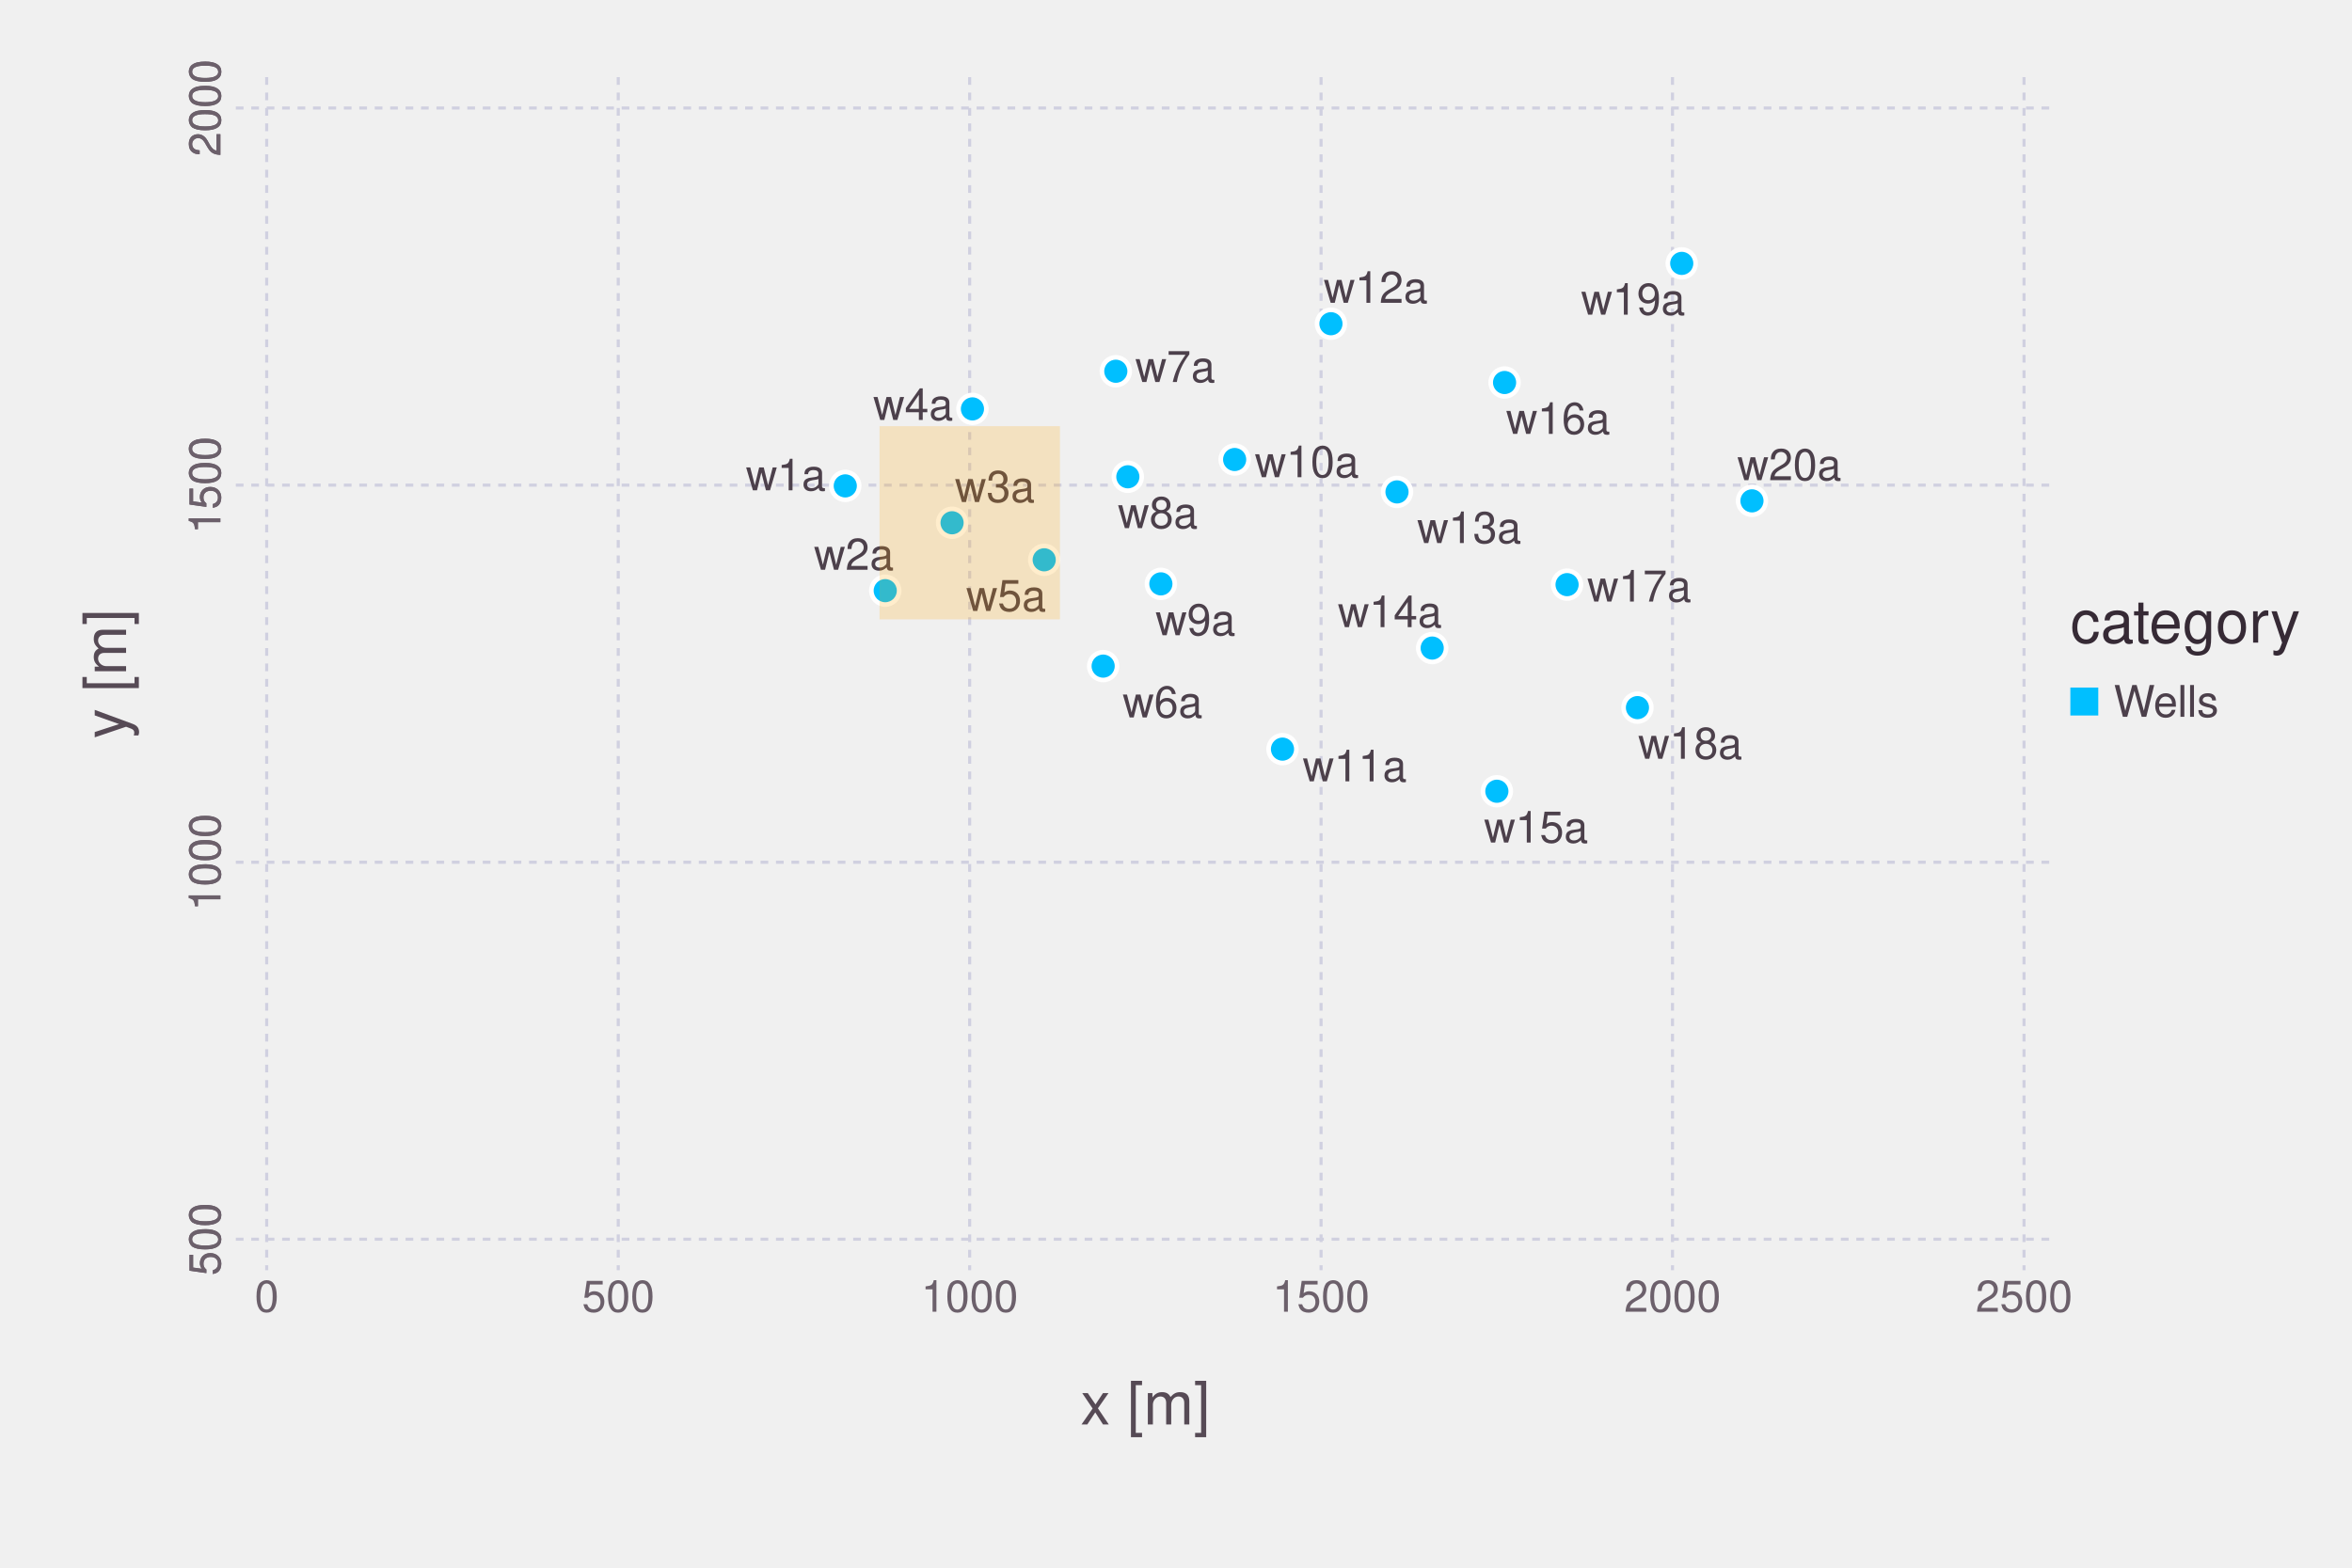
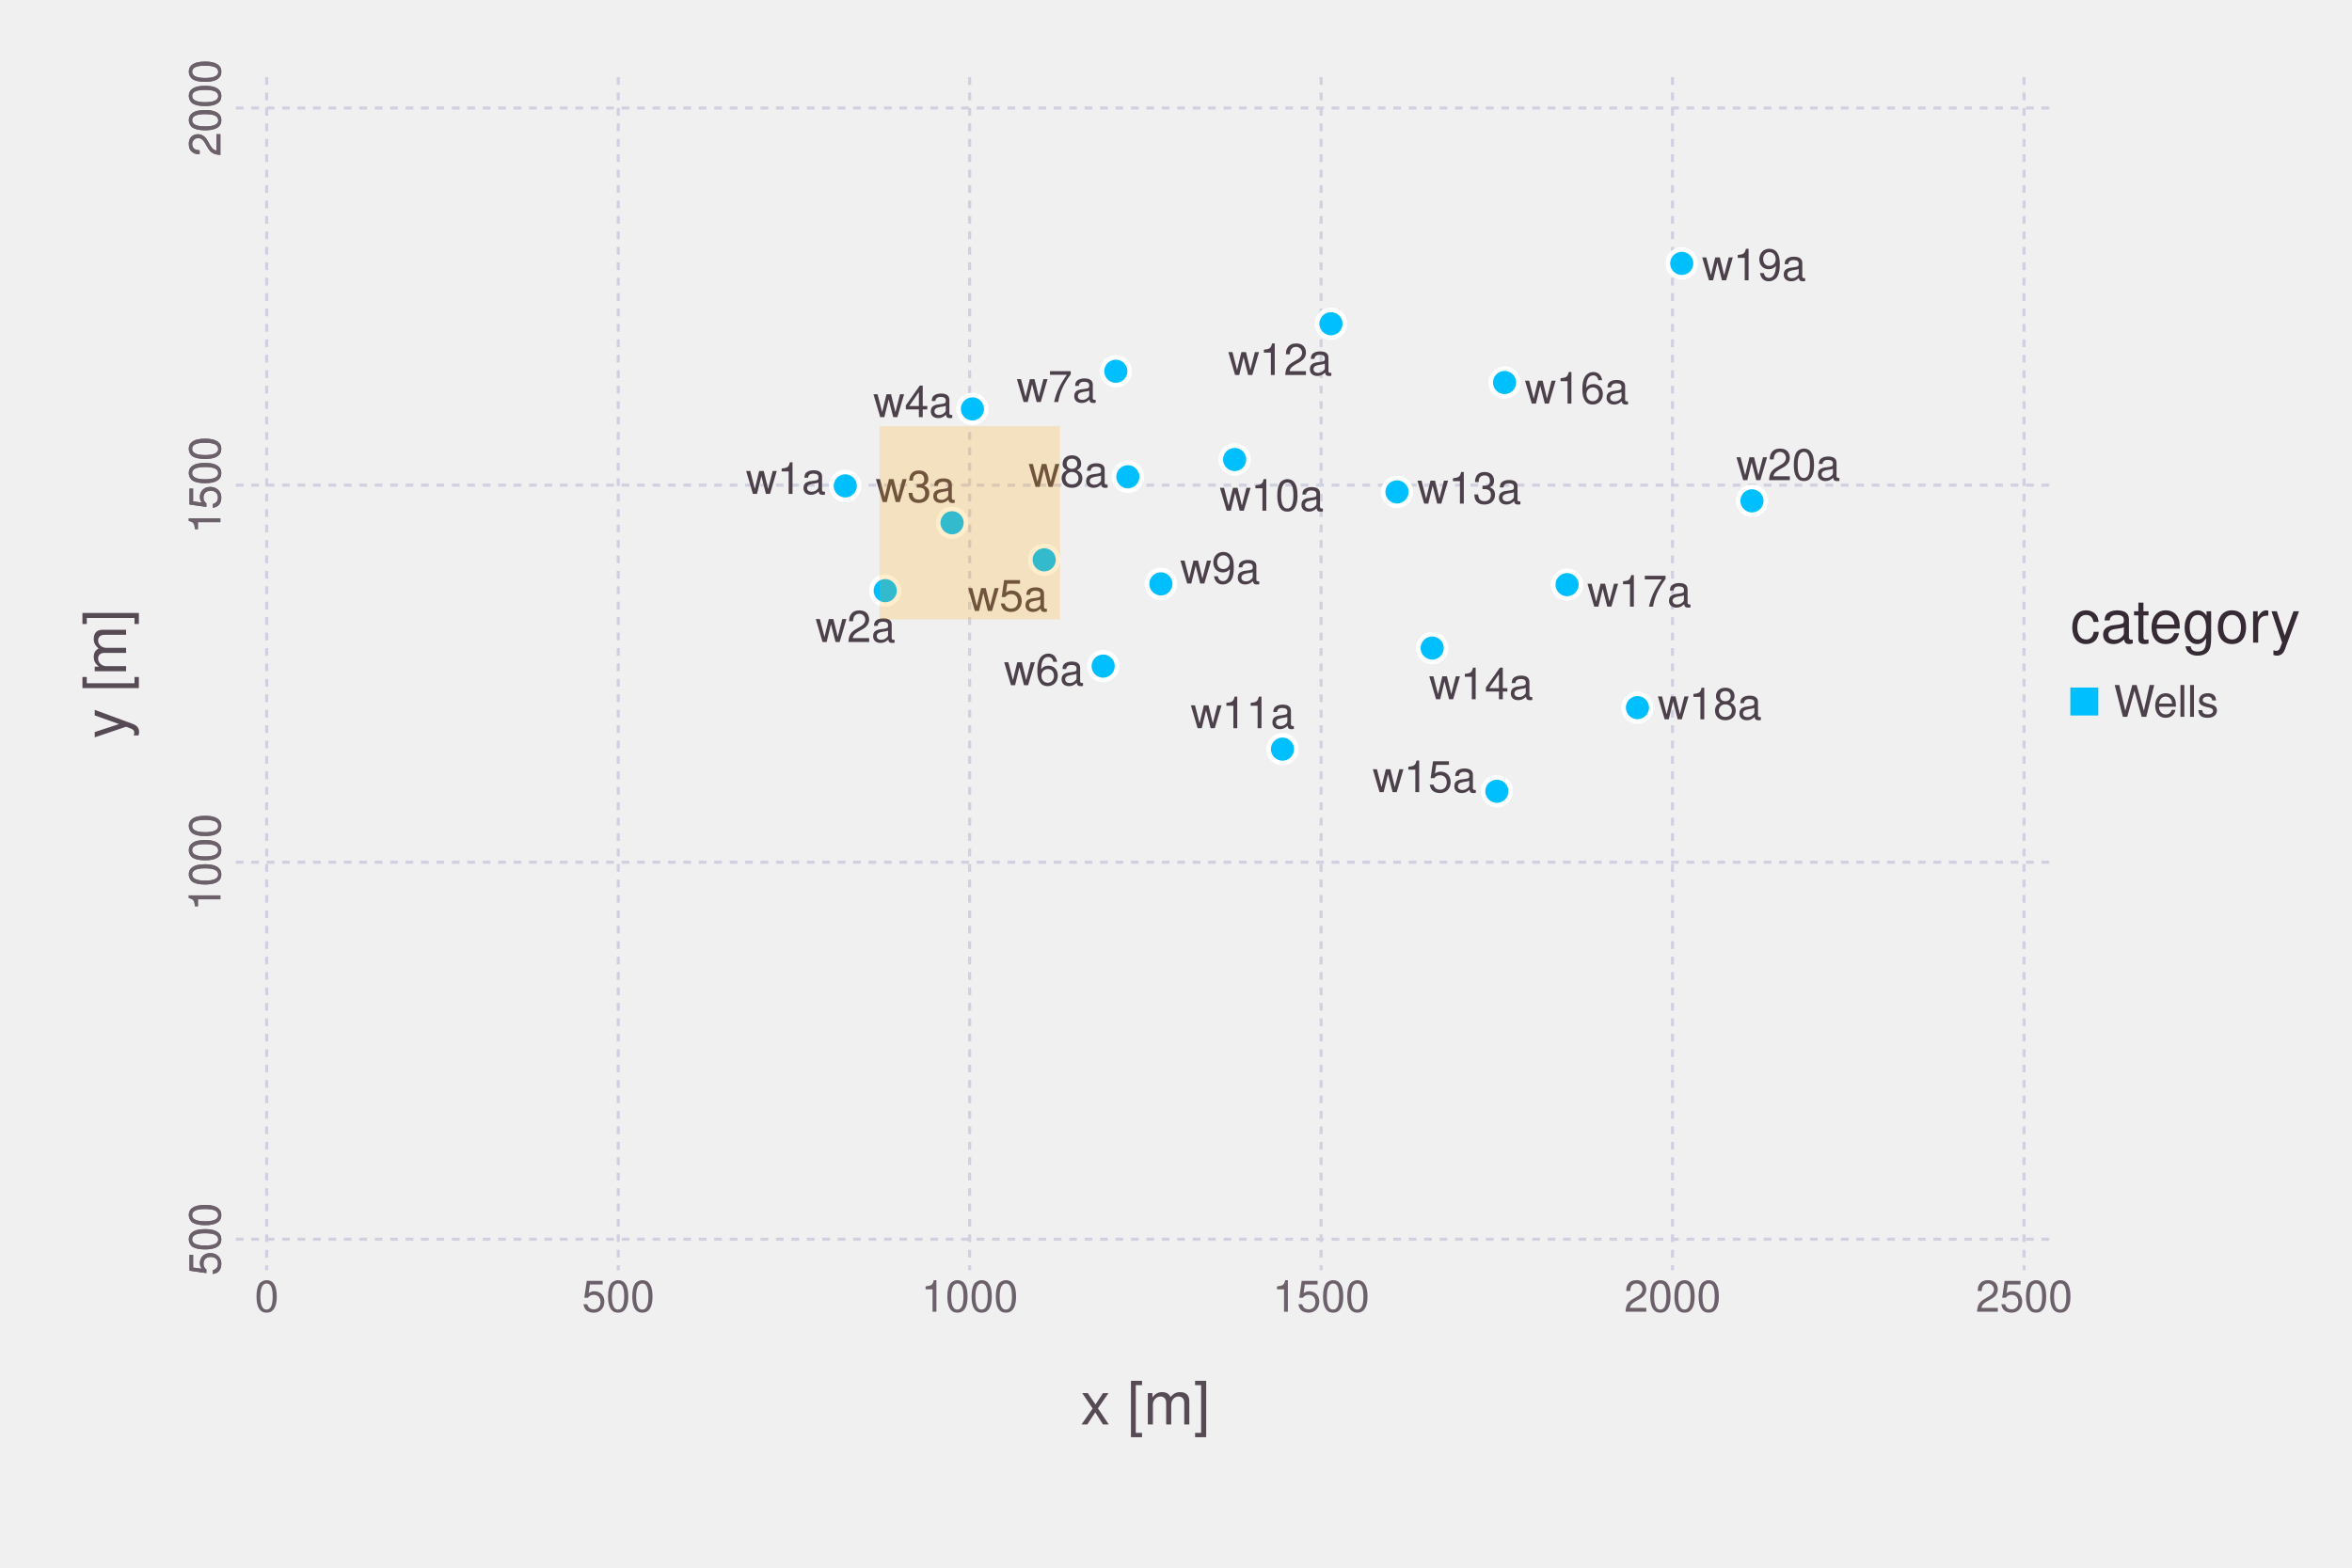
<svg xmlns="http://www.w3.org/2000/svg" xmlns:ns2="http://www.gadflyjl.org/ns" xmlns:xlink="http://www.w3.org/1999/xlink" version="1.2" width="152.4mm" height="101.6mm" viewBox="0 0 152.4 101.6" stroke="none" fill="#000000" stroke-width="0.3" font-size="3.88">
-   <g class="plotroot xscalable yscalable" id="img-7a0a6608-1">
-     <g font-size="3.88" font-family="'PT Sans','Helvetica Neue','Helvetica',sans-serif" fill="#564A55" stroke="#000000" stroke-opacity="0.000" id="img-7a0a6608-2">
+   <g class="plotroot xscalable yscalable" id="img-df57ed5a-1">
+     <g font-size="3.88" font-family="'PT Sans','Helvetica Neue','Helvetica',sans-serif" fill="#564A55" stroke="#000000" stroke-opacity="0.000" id="img-df57ed5a-2">
      <text x="74.22" y="89.99" text-anchor="middle" dy="0.6em">x [m]</text>
    </g>
-     <g class="guide xlabels" font-size="2.82" font-family="'PT Sans Caption','Helvetica Neue','Helvetica',sans-serif" fill="#6C606B" id="img-7a0a6608-3">
+     <g class="guide xlabels" font-size="2.82" font-family="'PT Sans Caption','Helvetica Neue','Helvetica',sans-serif" fill="#6C606B" id="img-df57ed5a-3">
      <text x="17.28" y="83.32" text-anchor="middle" dy="0.6em">0</text>
      <text x="40.06" y="83.32" text-anchor="middle" dy="0.6em">500</text>
      <text x="62.83" y="83.32" text-anchor="middle" dy="0.6em">1000</text>
      <text x="85.6" y="83.32" text-anchor="middle" dy="0.6em">1500</text>
      <text x="108.37" y="83.32" text-anchor="middle" dy="0.6em">2000</text>
      <text x="131.15" y="83.32" text-anchor="middle" dy="0.6em">2500</text>
    </g>
-     <g class="guide colorkey" id="img-7a0a6608-4">
-       <g class="color_Wells" id="img-7a0a6608-5">
-         <g fill="#4C404B" font-size="2.82" font-family="'PT Sans','Helvetica Neue','Helvetica',sans-serif" id="img-7a0a6608-6">
+     <g class="guide colorkey" id="img-df57ed5a-4">
+       <g class="color_Wells" id="img-df57ed5a-5">
+         <g fill="#4C404B" font-size="2.82" font-family="'PT Sans','Helvetica Neue','Helvetica',sans-serif" id="img-df57ed5a-6">
          <text x="136.96" y="45.47" dy="0.35em">Wells</text>
        </g>
-         <g fill="#00BFFF" stroke="#000000" stroke-opacity="0.000" id="img-7a0a6608-7">
+         <g fill="#00BFFF" stroke="#000000" stroke-opacity="0.000" id="img-df57ed5a-7">
          <rect x="134.15" y="44.56" width="1.81" height="1.81" />
        </g>
      </g>
-       <g fill="#362A35" font-size="3.88" font-family="'PT Sans','Helvetica Neue','Helvetica',sans-serif" stroke="#000000" stroke-opacity="0.000" id="img-7a0a6608-8">
+       <g fill="#362A35" font-size="3.88" font-family="'PT Sans','Helvetica Neue','Helvetica',sans-serif" stroke="#000000" stroke-opacity="0.000" id="img-df57ed5a-8">
        <text x="134.15" y="41.65">category</text>
      </g>
    </g>
-     <g clip-path="url(#img-7a0a6608-9)">
-       <g id="img-7a0a6608-10">
-         <g pointer-events="visible" opacity="1" fill="#000000" fill-opacity="0.000" stroke="#000000" stroke-opacity="0.000" class="guide background" id="img-7a0a6608-11">
+     <g clip-path="url(#img-df57ed5a-9)">
+       <g id="img-df57ed5a-10">
+         <g pointer-events="visible" opacity="1" fill="#000000" fill-opacity="0.000" stroke="#000000" stroke-opacity="0.000" class="guide background" id="img-df57ed5a-11">
          <rect x="15.28" y="5" width="117.86" height="77.32" />
        </g>
-         <g class="guide xgridlines yfixed" stroke-dasharray="0.5,0.5" stroke-width="0.2" stroke="#D0D0E0" id="img-7a0a6608-12">
+         <g class="guide xgridlines yfixed" stroke-dasharray="0.5,0.5" stroke-width="0.2" stroke="#D0D0E0" id="img-df57ed5a-12">
          <path fill="none" d="M17.28,5 L 17.28 82.32" />
          <path fill="none" d="M40.06,5 L 40.06 82.32" />
          <path fill="none" d="M62.83,5 L 62.83 82.32" />
          <path fill="none" d="M85.6,5 L 85.6 82.32" />
          <path fill="none" d="M108.37,5 L 108.37 82.32" />
          <path fill="none" d="M131.15,5 L 131.15 82.32" />
        </g>
-         <g class="guide ygridlines xfixed" stroke-dasharray="0.5,0.5" stroke-width="0.2" stroke="#D0D0E0" id="img-7a0a6608-13">
+         <g class="guide ygridlines xfixed" stroke-dasharray="0.5,0.5" stroke-width="0.2" stroke="#D0D0E0" id="img-df57ed5a-13">
          <path fill="none" d="M15.28,80.31 L 133.15 80.31" />
          <path fill="none" d="M15.28,55.88 L 133.15 55.88" />
          <path fill="none" d="M15.28,31.44 L 133.15 31.44" />
          <path fill="none" d="M15.28,7 L 133.15 7" />
        </g>
-         <g class="plotpanel" id="img-7a0a6608-14">
-           <g class="geometry" stroke="#000000" stroke-opacity="0.000" fill="#4C404B" font-size="2.82" font-family="'PT Sans Caption','Helvetica Neue','Helvetica',sans-serif" id="img-7a0a6608-15">
-             <text x="50.92" y="30.79" text-anchor="middle" dy="0.35em" visibility="visible">w1a</text>
-             <text x="55.33" y="35.94" text-anchor="middle" dy="0.35em" visibility="visible">w2a</text>
-             <text x="64.46" y="31.55" text-anchor="middle" dy="0.35em" visibility="visible">w3a</text>
-             <text x="59.17" y="26.23" text-anchor="middle" dy="0.35em" visibility="visible">w4a</text>
-             <text x="65.19" y="38.61" text-anchor="middle" dy="0.35em" visibility="visible">w5a</text>
-             <text x="75.33" y="45.51" text-anchor="middle" dy="0.35em" visibility="visible">w6a</text>
-             <text x="76.15" y="23.77" text-anchor="middle" dy="0.35em" visibility="visible">w7a</text>
-             <text x="75.02" y="33.24" text-anchor="middle" dy="0.35em" visibility="visible">w8a</text>
-             <text x="77.46" y="40.18" text-anchor="middle" dy="0.35em" visibility="visible">w9a</text>
-             <text x="84.68" y="29.94" text-anchor="middle" dy="0.35em" visibility="visible">w10a</text>
-             <text x="87.78" y="49.65" text-anchor="middle" dy="0.35em" visibility="visible">w11a</text>
-             <text x="89.14" y="18.64" text-anchor="middle" dy="0.35em" visibility="visible">w12a</text>
-             <text x="95.2" y="34.21" text-anchor="middle" dy="0.35em" visibility="visible">w13a</text>
-             <text x="90.06" y="39.66" text-anchor="middle" dy="0.35em" visibility="visible">w14a</text>
-             <text x="99.53" y="53.62" text-anchor="middle" dy="0.35em" visibility="visible">w15a</text>
-             <text x="100.96" y="27.13" text-anchor="middle" dy="0.35em" visibility="visible">w16a</text>
-             <text x="106.22" y="38" text-anchor="middle" dy="0.35em" visibility="visible">w17a</text>
-             <text x="109.52" y="48.19" text-anchor="middle" dy="0.35em" visibility="visible">w18a</text>
-             <text x="105.82" y="19.41" text-anchor="middle" dy="0.35em" visibility="visible">w19a</text>
-             <text x="115.94" y="30.13" text-anchor="middle" dy="0.35em" visibility="visible">w20a</text>
+         <g class="plotpanel" id="img-df57ed5a-14">
+           <g class="geometry" stroke="#000000" stroke-opacity="0.000" fill="#4C404B" font-size="2.82" font-family="'PT Sans Caption','Helvetica Neue','Helvetica',sans-serif" id="img-df57ed5a-15">
+             <text x="50.92" y="31.02" text-anchor="middle" dy="0.35em" visibility="visible">w1a</text>
+             <text x="55.43" y="40.62" text-anchor="middle" dy="0.35em" visibility="visible">w2a</text>
+             <text x="59.33" y="31.55" text-anchor="middle" dy="0.35em" visibility="visible">w3a</text>
+             <text x="59.17" y="26.05" text-anchor="middle" dy="0.35em" visibility="visible">w4a</text>
+             <text x="65.3" y="38.61" text-anchor="middle" dy="0.35em" visibility="visible">w5a</text>
+             <text x="67.64" y="43.42" text-anchor="middle" dy="0.35em" visibility="visible">w6a</text>
+             <text x="68.46" y="25.07" text-anchor="middle" dy="0.35em" visibility="visible">w7a</text>
+             <text x="69.23" y="30.57" text-anchor="middle" dy="0.35em" visibility="visible">w8a</text>
+             <text x="79.06" y="36.83" text-anchor="middle" dy="0.35em" visibility="visible">w9a</text>
+             <text x="82.4" y="32.11" text-anchor="middle" dy="0.35em" visibility="visible">w10a</text>
+             <text x="80.52" y="46.21" text-anchor="middle" dy="0.35em" visibility="visible">w11a</text>
+             <text x="82.95" y="23.32" text-anchor="middle" dy="0.35em" visibility="visible">w12a</text>
+             <text x="95.2" y="31.65" text-anchor="middle" dy="0.35em" visibility="visible">w13a</text>
+             <text x="95.97" y="44.33" text-anchor="middle" dy="0.35em" visibility="visible">w14a</text>
+             <text x="92.31" y="50.35" text-anchor="middle" dy="0.35em" visibility="visible">w15a</text>
+             <text x="102.17" y="25.17" text-anchor="middle" dy="0.35em" visibility="visible">w16a</text>
+             <text x="106.22" y="38.33" text-anchor="middle" dy="0.35em" visibility="visible">w17a</text>
+             <text x="110.78" y="45.63" text-anchor="middle" dy="0.35em" visibility="visible">w18a</text>
+             <text x="113.65" y="17.18" text-anchor="middle" dy="0.35em" visibility="visible">w19a</text>
+             <text x="115.87" y="30.13" text-anchor="middle" dy="0.35em" visibility="visible">w20a</text>
          </g>
-           <g class="geometry" id="img-7a0a6608-16">
-             <g stroke-width="0.3" id="img-7a0a6608-17">
-               <use xlink:href="#img-7a0a6608-18" x="54.77" y="31.49" stroke="#FFFFFF" fill="#00BFFF" class="color_Wells" />
-               <use xlink:href="#img-7a0a6608-18" x="57.36" y="38.28" stroke="#FFFFFF" fill="#00BFFF" class="color_Wells" />
-               <use xlink:href="#img-7a0a6608-18" x="61.69" y="33.88" stroke="#FFFFFF" fill="#00BFFF" class="color_Wells" />
-               <use xlink:href="#img-7a0a6608-18" x="63.01" y="26.5" stroke="#FFFFFF" fill="#00BFFF" class="color_Wells" />
-               <use xlink:href="#img-7a0a6608-18" x="67.66" y="36.28" stroke="#FFFFFF" fill="#00BFFF" class="color_Wells" />
-               <use xlink:href="#img-7a0a6608-18" x="71.48" y="43.17" stroke="#FFFFFF" fill="#00BFFF" class="color_Wells" />
-               <use xlink:href="#img-7a0a6608-18" x="72.3" y="24.06" stroke="#FFFFFF" fill="#00BFFF" class="color_Wells" />
-               <use xlink:href="#img-7a0a6608-18" x="73.08" y="30.9" stroke="#FFFFFF" fill="#00BFFF" class="color_Wells" />
-               <use xlink:href="#img-7a0a6608-18" x="75.22" y="37.84" stroke="#FFFFFF" fill="#00BFFF" class="color_Wells" />
-               <use xlink:href="#img-7a0a6608-18" x="80" y="29.78" stroke="#FFFFFF" fill="#00BFFF" class="color_Wells" />
-               <use xlink:href="#img-7a0a6608-18" x="83.1" y="48.55" stroke="#FFFFFF" fill="#00BFFF" class="color_Wells" />
-               <use xlink:href="#img-7a0a6608-18" x="86.24" y="20.98" stroke="#FFFFFF" fill="#00BFFF" class="color_Wells" />
-               <use xlink:href="#img-7a0a6608-18" x="90.52" y="31.88" stroke="#FFFFFF" fill="#00BFFF" class="color_Wells" />
-               <use xlink:href="#img-7a0a6608-18" x="92.8" y="42" stroke="#FFFFFF" fill="#00BFFF" class="color_Wells" />
-               <use xlink:href="#img-7a0a6608-18" x="96.99" y="51.28" stroke="#FFFFFF" fill="#00BFFF" class="color_Wells" />
-               <use xlink:href="#img-7a0a6608-18" x="97.49" y="24.79" stroke="#FFFFFF" fill="#00BFFF" class="color_Wells" />
-               <use xlink:href="#img-7a0a6608-18" x="101.54" y="37.89" stroke="#FFFFFF" fill="#00BFFF" class="color_Wells" />
-               <use xlink:href="#img-7a0a6608-18" x="106.1" y="45.86" stroke="#FFFFFF" fill="#00BFFF" class="color_Wells" />
-               <use xlink:href="#img-7a0a6608-18" x="108.97" y="17.07" stroke="#FFFFFF" fill="#00BFFF" class="color_Wells" />
-               <use xlink:href="#img-7a0a6608-18" x="113.52" y="32.46" stroke="#FFFFFF" fill="#00BFFF" class="color_Wells" />
+           <g class="geometry" id="img-df57ed5a-16">
+             <g stroke-width="0.3" id="img-df57ed5a-17">
+               <use xlink:href="#img-df57ed5a-18" x="54.77" y="31.49" stroke="#FFFFFF" fill="#00BFFF" class="color_Wells" />
+               <use xlink:href="#img-df57ed5a-18" x="57.36" y="38.28" stroke="#FFFFFF" fill="#00BFFF" class="color_Wells" />
+               <use xlink:href="#img-df57ed5a-18" x="61.69" y="33.88" stroke="#FFFFFF" fill="#00BFFF" class="color_Wells" />
+               <use xlink:href="#img-df57ed5a-18" x="63.01" y="26.5" stroke="#FFFFFF" fill="#00BFFF" class="color_Wells" />
+               <use xlink:href="#img-df57ed5a-18" x="67.66" y="36.28" stroke="#FFFFFF" fill="#00BFFF" class="color_Wells" />
+               <use xlink:href="#img-df57ed5a-18" x="71.48" y="43.17" stroke="#FFFFFF" fill="#00BFFF" class="color_Wells" />
+               <use xlink:href="#img-df57ed5a-18" x="72.3" y="24.06" stroke="#FFFFFF" fill="#00BFFF" class="color_Wells" />
+               <use xlink:href="#img-df57ed5a-18" x="73.08" y="30.9" stroke="#FFFFFF" fill="#00BFFF" class="color_Wells" />
+               <use xlink:href="#img-df57ed5a-18" x="75.22" y="37.84" stroke="#FFFFFF" fill="#00BFFF" class="color_Wells" />
+               <use xlink:href="#img-df57ed5a-18" x="80" y="29.78" stroke="#FFFFFF" fill="#00BFFF" class="color_Wells" />
+               <use xlink:href="#img-df57ed5a-18" x="83.1" y="48.55" stroke="#FFFFFF" fill="#00BFFF" class="color_Wells" />
+               <use xlink:href="#img-df57ed5a-18" x="86.24" y="20.98" stroke="#FFFFFF" fill="#00BFFF" class="color_Wells" />
+               <use xlink:href="#img-df57ed5a-18" x="90.52" y="31.88" stroke="#FFFFFF" fill="#00BFFF" class="color_Wells" />
+               <use xlink:href="#img-df57ed5a-18" x="92.8" y="42" stroke="#FFFFFF" fill="#00BFFF" class="color_Wells" />
+               <use xlink:href="#img-df57ed5a-18" x="96.99" y="51.28" stroke="#FFFFFF" fill="#00BFFF" class="color_Wells" />
+               <use xlink:href="#img-df57ed5a-18" x="97.49" y="24.79" stroke="#FFFFFF" fill="#00BFFF" class="color_Wells" />
+               <use xlink:href="#img-df57ed5a-18" x="101.54" y="37.89" stroke="#FFFFFF" fill="#00BFFF" class="color_Wells" />
+               <use xlink:href="#img-df57ed5a-18" x="106.1" y="45.86" stroke="#FFFFFF" fill="#00BFFF" class="color_Wells" />
+               <use xlink:href="#img-df57ed5a-18" x="108.97" y="17.07" stroke="#FFFFFF" fill="#00BFFF" class="color_Wells" />
+               <use xlink:href="#img-df57ed5a-18" x="113.52" y="32.46" stroke="#FFFFFF" fill="#00BFFF" class="color_Wells" />
            </g>
          </g>
        </g>
-         <g class="geometry" id="img-7a0a6608-19">
-           <g stroke="#FFA500" opacity="0.2" fill="#FFA500" id="img-7a0a6608-20">
+         <g class="geometry" id="img-df57ed5a-19">
+           <g stroke="#FFA500" opacity="0.2" fill="#FFA500" id="img-df57ed5a-20">
            <rect x="57.14" y="27.77" width="11.39" height="12.22" />
          </g>
        </g>
      </g>
    </g>
-     <g class="guide ylabels" font-size="2.82" font-family="'PT Sans Caption','Helvetica Neue','Helvetica',sans-serif" fill="#6C606B" id="img-7a0a6608-21">
+     <g class="guide ylabels" font-size="2.82" font-family="'PT Sans Caption','Helvetica Neue','Helvetica',sans-serif" fill="#6C606B" id="img-df57ed5a-21">
      <text x="14.28" y="178.07" text-anchor="middle" transform="rotate(-90, 14.28, 80.31)" ns2:scale="1.0" visibility="hidden">-1500</text>
      <text x="14.28" y="153.63" text-anchor="middle" transform="rotate(-90, 14.28, 55.88)" ns2:scale="1.0" visibility="hidden">-1000</text>
      <text x="14.28" y="129.19" text-anchor="middle" transform="rotate(-90, 14.28, 31.44)" ns2:scale="1.0" visibility="hidden">-500</text>
      <text x="14.28" y="104.75" text-anchor="middle" transform="rotate(-90, 14.28, 7)" ns2:scale="1.0" visibility="hidden">0</text>
      <text x="14.28" y="80.31" text-anchor="middle" transform="rotate(-90, 14.28, 80.31)" ns2:scale="1.0" visibility="visible">500</text>
      <text x="14.28" y="55.88" text-anchor="middle" transform="rotate(-90, 14.28, 55.88)" ns2:scale="1.0" visibility="visible">1000</text>
      <text x="14.28" y="31.44" text-anchor="middle" transform="rotate(-90, 14.28, 31.44)" ns2:scale="1.0" visibility="visible">1500</text>
      <text x="14.28" y="7" text-anchor="middle" transform="rotate(-90, 14.28, 7)" ns2:scale="1.0" visibility="visible">2000</text>
      <text x="14.28" y="-17.44" text-anchor="middle" transform="rotate(-90, 14.28, 80.31)" ns2:scale="1.0" visibility="hidden">2500</text>
      <text x="14.28" y="-41.88" text-anchor="middle" transform="rotate(-90, 14.28, 55.88)" ns2:scale="1.0" visibility="hidden">3000</text>
      <text x="14.28" y="-66.32" text-anchor="middle" transform="rotate(-90, 14.28, 31.44)" ns2:scale="1.0" visibility="hidden">3500</text>
      <text x="14.28" y="-90.75" text-anchor="middle" transform="rotate(-90, 14.28, 7)" ns2:scale="1.0" visibility="hidden">4000</text>
      <text x="14.28" y="153.63" text-anchor="middle" transform="rotate(-90, 14.28, 80.31)" ns2:scale="10.0" visibility="hidden">-1000</text>
      <text x="14.28" y="151.19" text-anchor="middle" transform="rotate(-90, 14.28, 55.88)" ns2:scale="10.0" visibility="hidden">-950</text>
      <text x="14.28" y="148.74" text-anchor="middle" transform="rotate(-90, 14.28, 31.44)" ns2:scale="10.0" visibility="hidden">-900</text>
      <text x="14.28" y="146.3" text-anchor="middle" transform="rotate(-90, 14.28, 7)" ns2:scale="10.0" visibility="hidden">-850</text>
      <text x="14.28" y="143.85" text-anchor="middle" transform="rotate(-90, 14.28, 80.31)" ns2:scale="10.0" visibility="hidden">-800</text>
      <text x="14.28" y="141.41" text-anchor="middle" transform="rotate(-90, 14.28, 55.88)" ns2:scale="10.0" visibility="hidden">-750</text>
      <text x="14.28" y="138.97" text-anchor="middle" transform="rotate(-90, 14.28, 31.44)" ns2:scale="10.0" visibility="hidden">-700</text>
      <text x="14.28" y="136.52" text-anchor="middle" transform="rotate(-90, 14.28, 7)" ns2:scale="10.0" visibility="hidden">-650</text>
      <text x="14.28" y="134.08" text-anchor="middle" transform="rotate(-90, 14.28, 80.31)" ns2:scale="10.0" visibility="hidden">-600</text>
      <text x="14.28" y="131.64" text-anchor="middle" transform="rotate(-90, 14.28, 55.88)" ns2:scale="10.0" visibility="hidden">-550</text>
      <text x="14.28" y="129.19" text-anchor="middle" transform="rotate(-90, 14.28, 31.44)" ns2:scale="10.0" visibility="hidden">-500</text>
      <text x="14.28" y="126.75" text-anchor="middle" transform="rotate(-90, 14.28, 7)" ns2:scale="10.0" visibility="hidden">-450</text>
      <text x="14.28" y="124.3" text-anchor="middle" transform="rotate(-90, 14.28, 80.31)" ns2:scale="10.0" visibility="hidden">-400</text>
      <text x="14.28" y="121.86" text-anchor="middle" transform="rotate(-90, 14.28, 55.88)" ns2:scale="10.0" visibility="hidden">-350</text>
      <text x="14.28" y="119.42" text-anchor="middle" transform="rotate(-90, 14.28, 31.44)" ns2:scale="10.0" visibility="hidden">-300</text>
      <text x="14.28" y="116.97" text-anchor="middle" transform="rotate(-90, 14.28, 7)" ns2:scale="10.0" visibility="hidden">-250</text>
      <text x="14.28" y="114.53" text-anchor="middle" transform="rotate(-90, 14.28, 80.31)" ns2:scale="10.0" visibility="hidden">-200</text>
      <text x="14.28" y="112.08" text-anchor="middle" transform="rotate(-90, 14.28, 55.88)" ns2:scale="10.0" visibility="hidden">-150</text>
      <text x="14.28" y="109.64" text-anchor="middle" transform="rotate(-90, 14.28, 31.44)" ns2:scale="10.0" visibility="hidden">-100</text>
      <text x="14.28" y="107.2" text-anchor="middle" transform="rotate(-90, 14.28, 7)" ns2:scale="10.0" visibility="hidden">-50</text>
      <text x="14.28" y="104.75" text-anchor="middle" transform="rotate(-90, 14.28, 80.31)" ns2:scale="10.0" visibility="hidden">0</text>
      <text x="14.28" y="102.31" text-anchor="middle" transform="rotate(-90, 14.28, 55.88)" ns2:scale="10.0" visibility="hidden">50</text>
      <text x="14.28" y="99.87" text-anchor="middle" transform="rotate(-90, 14.28, 31.44)" ns2:scale="10.0" visibility="hidden">100</text>
      <text x="14.28" y="97.42" text-anchor="middle" transform="rotate(-90, 14.28, 7)" ns2:scale="10.0" visibility="hidden">150</text>
      <text x="14.28" y="94.98" text-anchor="middle" transform="rotate(-90, 14.28, 80.31)" ns2:scale="10.0" visibility="hidden">200</text>
      <text x="14.28" y="92.53" text-anchor="middle" transform="rotate(-90, 14.28, 55.88)" ns2:scale="10.0" visibility="hidden">250</text>
      <text x="14.28" y="90.09" text-anchor="middle" transform="rotate(-90, 14.28, 31.44)" ns2:scale="10.0" visibility="hidden">300</text>
      <text x="14.28" y="87.65" text-anchor="middle" transform="rotate(-90, 14.28, 7)" ns2:scale="10.0" visibility="hidden">350</text>
      <text x="14.28" y="85.2" text-anchor="middle" transform="rotate(-90, 14.28, 80.31)" ns2:scale="10.0" visibility="hidden">400</text>
      <text x="14.28" y="82.76" text-anchor="middle" transform="rotate(-90, 14.28, 55.88)" ns2:scale="10.0" visibility="hidden">450</text>
      <text x="14.28" y="80.31" text-anchor="middle" transform="rotate(-90, 14.28, 31.44)" ns2:scale="10.0" visibility="hidden">500</text>
      <text x="14.28" y="77.87" text-anchor="middle" transform="rotate(-90, 14.28, 7)" ns2:scale="10.0" visibility="hidden">550</text>
      <text x="14.28" y="75.43" text-anchor="middle" transform="rotate(-90, 14.28, 80.31)" ns2:scale="10.0" visibility="hidden">600</text>
      <text x="14.28" y="72.98" text-anchor="middle" transform="rotate(-90, 14.28, 55.88)" ns2:scale="10.0" visibility="hidden">650</text>
      <text x="14.28" y="70.54" text-anchor="middle" transform="rotate(-90, 14.28, 31.44)" ns2:scale="10.0" visibility="hidden">700</text>
      <text x="14.28" y="68.1" text-anchor="middle" transform="rotate(-90, 14.28, 7)" ns2:scale="10.0" visibility="hidden">750</text>
      <text x="14.28" y="65.65" text-anchor="middle" transform="rotate(-90, 14.28, 80.31)" ns2:scale="10.0" visibility="hidden">800</text>
      <text x="14.28" y="63.21" text-anchor="middle" transform="rotate(-90, 14.28, 55.88)" ns2:scale="10.0" visibility="hidden">850</text>
      <text x="14.28" y="60.76" text-anchor="middle" transform="rotate(-90, 14.28, 31.44)" ns2:scale="10.0" visibility="hidden">900</text>
      <text x="14.28" y="58.32" text-anchor="middle" transform="rotate(-90, 14.28, 7)" ns2:scale="10.0" visibility="hidden">950</text>
      <text x="14.28" y="55.88" text-anchor="middle" transform="rotate(-90, 14.28, 80.31)" ns2:scale="10.0" visibility="hidden">1000</text>
      <text x="14.28" y="53.43" text-anchor="middle" transform="rotate(-90, 14.28, 55.88)" ns2:scale="10.0" visibility="hidden">1050</text>
      <text x="14.28" y="50.99" text-anchor="middle" transform="rotate(-90, 14.28, 31.44)" ns2:scale="10.0" visibility="hidden">1100</text>
      <text x="14.28" y="48.55" text-anchor="middle" transform="rotate(-90, 14.28, 7)" ns2:scale="10.0" visibility="hidden">1150</text>
      <text x="14.28" y="46.1" text-anchor="middle" transform="rotate(-90, 14.28, 80.31)" ns2:scale="10.0" visibility="hidden">1200</text>
      <text x="14.28" y="43.66" text-anchor="middle" transform="rotate(-90, 14.28, 55.88)" ns2:scale="10.0" visibility="hidden">1250</text>
      <text x="14.28" y="41.21" text-anchor="middle" transform="rotate(-90, 14.28, 31.44)" ns2:scale="10.0" visibility="hidden">1300</text>
      <text x="14.28" y="38.77" text-anchor="middle" transform="rotate(-90, 14.28, 7)" ns2:scale="10.0" visibility="hidden">1350</text>
      <text x="14.28" y="36.33" text-anchor="middle" transform="rotate(-90, 14.28, 80.31)" ns2:scale="10.0" visibility="hidden">1400</text>
      <text x="14.28" y="33.88" text-anchor="middle" transform="rotate(-90, 14.28, 55.88)" ns2:scale="10.0" visibility="hidden">1450</text>
      <text x="14.28" y="31.44" text-anchor="middle" transform="rotate(-90, 14.28, 31.44)" ns2:scale="10.0" visibility="hidden">1500</text>
      <text x="14.28" y="28.99" text-anchor="middle" transform="rotate(-90, 14.28, 7)" ns2:scale="10.0" visibility="hidden">1550</text>
      <text x="14.28" y="26.55" text-anchor="middle" transform="rotate(-90, 14.28, 80.31)" ns2:scale="10.0" visibility="hidden">1600</text>
      <text x="14.28" y="24.11" text-anchor="middle" transform="rotate(-90, 14.28, 55.88)" ns2:scale="10.0" visibility="hidden">1650</text>
      <text x="14.28" y="21.66" text-anchor="middle" transform="rotate(-90, 14.28, 31.44)" ns2:scale="10.0" visibility="hidden">1700</text>
      <text x="14.28" y="19.22" text-anchor="middle" transform="rotate(-90, 14.28, 7)" ns2:scale="10.0" visibility="hidden">1750</text>
      <text x="14.28" y="16.78" text-anchor="middle" transform="rotate(-90, 14.28, 80.31)" ns2:scale="10.0" visibility="hidden">1800</text>
      <text x="14.28" y="14.33" text-anchor="middle" transform="rotate(-90, 14.28, 55.88)" ns2:scale="10.0" visibility="hidden">1850</text>
      <text x="14.28" y="11.89" text-anchor="middle" transform="rotate(-90, 14.28, 31.44)" ns2:scale="10.0" visibility="hidden">1900</text>
      <text x="14.28" y="9.44" text-anchor="middle" transform="rotate(-90, 14.28, 7)" ns2:scale="10.0" visibility="hidden">1950</text>
      <text x="14.28" y="7" text-anchor="middle" transform="rotate(-90, 14.28, 80.31)" ns2:scale="10.0" visibility="hidden">2000</text>
      <text x="14.28" y="4.56" text-anchor="middle" transform="rotate(-90, 14.28, 55.88)" ns2:scale="10.0" visibility="hidden">2050</text>
      <text x="14.28" y="2.11" text-anchor="middle" transform="rotate(-90, 14.28, 31.44)" ns2:scale="10.0" visibility="hidden">2100</text>
      <text x="14.28" y="-0.33" text-anchor="middle" transform="rotate(-90, 14.28, 7)" ns2:scale="10.0" visibility="hidden">2150</text>
      <text x="14.28" y="-2.78" text-anchor="middle" transform="rotate(-90, 14.28, 80.31)" ns2:scale="10.0" visibility="hidden">2200</text>
      <text x="14.28" y="-5.22" text-anchor="middle" transform="rotate(-90, 14.28, 55.88)" ns2:scale="10.0" visibility="hidden">2250</text>
      <text x="14.28" y="-7.66" text-anchor="middle" transform="rotate(-90, 14.28, 31.44)" ns2:scale="10.0" visibility="hidden">2300</text>
      <text x="14.28" y="-10.11" text-anchor="middle" transform="rotate(-90, 14.28, 7)" ns2:scale="10.0" visibility="hidden">2350</text>
      <text x="14.28" y="-12.55" text-anchor="middle" transform="rotate(-90, 14.28, 80.31)" ns2:scale="10.0" visibility="hidden">2400</text>
      <text x="14.28" y="-14.99" text-anchor="middle" transform="rotate(-90, 14.28, 55.88)" ns2:scale="10.0" visibility="hidden">2450</text>
      <text x="14.28" y="-17.44" text-anchor="middle" transform="rotate(-90, 14.28, 31.44)" ns2:scale="10.0" visibility="hidden">2500</text>
      <text x="14.28" y="-19.88" text-anchor="middle" transform="rotate(-90, 14.28, 7)" ns2:scale="10.0" visibility="hidden">2550</text>
      <text x="14.28" y="-22.33" text-anchor="middle" transform="rotate(-90, 14.28, 80.31)" ns2:scale="10.0" visibility="hidden">2600</text>
      <text x="14.28" y="-24.77" text-anchor="middle" transform="rotate(-90, 14.28, 55.88)" ns2:scale="10.0" visibility="hidden">2650</text>
      <text x="14.28" y="-27.21" text-anchor="middle" transform="rotate(-90, 14.28, 31.44)" ns2:scale="10.0" visibility="hidden">2700</text>
      <text x="14.28" y="-29.66" text-anchor="middle" transform="rotate(-90, 14.28, 7)" ns2:scale="10.0" visibility="hidden">2750</text>
      <text x="14.28" y="-32.1" text-anchor="middle" transform="rotate(-90, 14.28, 80.31)" ns2:scale="10.0" visibility="hidden">2800</text>
      <text x="14.28" y="-34.55" text-anchor="middle" transform="rotate(-90, 14.28, 55.88)" ns2:scale="10.0" visibility="hidden">2850</text>
      <text x="14.28" y="-36.99" text-anchor="middle" transform="rotate(-90, 14.28, 31.44)" ns2:scale="10.0" visibility="hidden">2900</text>
      <text x="14.28" y="-39.43" text-anchor="middle" transform="rotate(-90, 14.28, 7)" ns2:scale="10.0" visibility="hidden">2950</text>
      <text x="14.28" y="-41.88" text-anchor="middle" transform="rotate(-90, 14.28, 80.31)" ns2:scale="10.0" visibility="hidden">3000</text>
      <text x="14.28" y="-44.32" text-anchor="middle" transform="rotate(-90, 14.28, 55.88)" ns2:scale="10.0" visibility="hidden">3050</text>
      <text x="14.28" y="-46.76" text-anchor="middle" transform="rotate(-90, 14.28, 31.44)" ns2:scale="10.0" visibility="hidden">3100</text>
      <text x="14.28" y="-49.21" text-anchor="middle" transform="rotate(-90, 14.28, 7)" ns2:scale="10.0" visibility="hidden">3150</text>
      <text x="14.28" y="-51.65" text-anchor="middle" transform="rotate(-90, 14.28, 80.31)" ns2:scale="10.0" visibility="hidden">3200</text>
      <text x="14.28" y="-54.1" text-anchor="middle" transform="rotate(-90, 14.28, 55.88)" ns2:scale="10.0" visibility="hidden">3250</text>
      <text x="14.28" y="-56.54" text-anchor="middle" transform="rotate(-90, 14.28, 31.44)" ns2:scale="10.0" visibility="hidden">3300</text>
      <text x="14.28" y="-58.98" text-anchor="middle" transform="rotate(-90, 14.28, 7)" ns2:scale="10.0" visibility="hidden">3350</text>
      <text x="14.28" y="-61.43" text-anchor="middle" transform="rotate(-90, 14.28, 80.31)" ns2:scale="10.0" visibility="hidden">3400</text>
      <text x="14.28" y="-63.87" text-anchor="middle" transform="rotate(-90, 14.28, 55.88)" ns2:scale="10.0" visibility="hidden">3450</text>
      <text x="14.28" y="-66.32" text-anchor="middle" transform="rotate(-90, 14.28, 31.44)" ns2:scale="10.0" visibility="hidden">3500</text>
      <text x="14.28" y="202.51" text-anchor="middle" transform="rotate(-90, 14.28, 7)" ns2:scale="0.5" visibility="hidden">-2000</text>
      <text x="14.28" y="104.75" text-anchor="middle" transform="rotate(-90, 14.28, 80.31)" ns2:scale="0.5" visibility="hidden">0</text>
      <text x="14.28" y="7" text-anchor="middle" transform="rotate(-90, 14.28, 55.88)" ns2:scale="0.5" visibility="hidden">2000</text>
      <text x="14.28" y="-90.75" text-anchor="middle" transform="rotate(-90, 14.28, 31.44)" ns2:scale="0.5" visibility="hidden">4000</text>
      <text x="14.28" y="153.63" text-anchor="middle" transform="rotate(-90, 14.28, 7)" ns2:scale="5.0" visibility="hidden">-1000</text>
      <text x="14.28" y="148.74" text-anchor="middle" transform="rotate(-90, 14.28, 80.31)" ns2:scale="5.0" visibility="hidden">-900</text>
      <text x="14.28" y="143.85" text-anchor="middle" transform="rotate(-90, 14.28, 55.88)" ns2:scale="5.0" visibility="hidden">-800</text>
      <text x="14.28" y="138.97" text-anchor="middle" transform="rotate(-90, 14.28, 31.44)" ns2:scale="5.0" visibility="hidden">-700</text>
      <text x="14.28" y="134.08" text-anchor="middle" transform="rotate(-90, 14.28, 7)" ns2:scale="5.0" visibility="hidden">-600</text>
      <text x="14.28" y="129.19" text-anchor="middle" transform="rotate(-90, 14.28, 80.31)" ns2:scale="5.0" visibility="hidden">-500</text>
      <text x="14.28" y="124.3" text-anchor="middle" transform="rotate(-90, 14.28, 55.88)" ns2:scale="5.0" visibility="hidden">-400</text>
      <text x="14.28" y="119.42" text-anchor="middle" transform="rotate(-90, 14.28, 31.44)" ns2:scale="5.0" visibility="hidden">-300</text>
      <text x="14.28" y="114.53" text-anchor="middle" transform="rotate(-90, 14.28, 7)" ns2:scale="5.0" visibility="hidden">-200</text>
      <text x="14.28" y="109.64" text-anchor="middle" transform="rotate(-90, 14.28, 80.31)" ns2:scale="5.0" visibility="hidden">-100</text>
      <text x="14.28" y="104.75" text-anchor="middle" transform="rotate(-90, 14.28, 55.88)" ns2:scale="5.0" visibility="hidden">0</text>
      <text x="14.28" y="99.87" text-anchor="middle" transform="rotate(-90, 14.28, 31.44)" ns2:scale="5.0" visibility="hidden">100</text>
      <text x="14.28" y="94.98" text-anchor="middle" transform="rotate(-90, 14.28, 7)" ns2:scale="5.0" visibility="hidden">200</text>
      <text x="14.28" y="90.09" text-anchor="middle" transform="rotate(-90, 14.28, 80.31)" ns2:scale="5.0" visibility="hidden">300</text>
      <text x="14.28" y="85.2" text-anchor="middle" transform="rotate(-90, 14.28, 55.88)" ns2:scale="5.0" visibility="hidden">400</text>
      <text x="14.28" y="80.31" text-anchor="middle" transform="rotate(-90, 14.28, 31.44)" ns2:scale="5.0" visibility="hidden">500</text>
      <text x="14.28" y="75.43" text-anchor="middle" transform="rotate(-90, 14.28, 7)" ns2:scale="5.0" visibility="hidden">600</text>
      <text x="14.28" y="70.54" text-anchor="middle" transform="rotate(-90, 14.28, 80.31)" ns2:scale="5.0" visibility="hidden">700</text>
      <text x="14.28" y="65.65" text-anchor="middle" transform="rotate(-90, 14.28, 55.88)" ns2:scale="5.0" visibility="hidden">800</text>
      <text x="14.28" y="60.76" text-anchor="middle" transform="rotate(-90, 14.28, 31.44)" ns2:scale="5.0" visibility="hidden">900</text>
      <text x="14.28" y="55.88" text-anchor="middle" transform="rotate(-90, 14.28, 7)" ns2:scale="5.0" visibility="hidden">1000</text>
      <text x="14.28" y="50.99" text-anchor="middle" transform="rotate(-90, 14.28, 80.31)" ns2:scale="5.0" visibility="hidden">1100</text>
      <text x="14.28" y="46.1" text-anchor="middle" transform="rotate(-90, 14.28, 55.88)" ns2:scale="5.0" visibility="hidden">1200</text>
      <text x="14.28" y="41.21" text-anchor="middle" transform="rotate(-90, 14.28, 31.44)" ns2:scale="5.0" visibility="hidden">1300</text>
      <text x="14.28" y="36.33" text-anchor="middle" transform="rotate(-90, 14.28, 7)" ns2:scale="5.0" visibility="hidden">1400</text>
      <text x="14.28" y="31.44" text-anchor="middle" transform="rotate(-90, 14.28, 80.31)" ns2:scale="5.0" visibility="hidden">1500</text>
      <text x="14.28" y="26.55" text-anchor="middle" transform="rotate(-90, 14.28, 55.88)" ns2:scale="5.0" visibility="hidden">1600</text>
      <text x="14.28" y="21.66" text-anchor="middle" transform="rotate(-90, 14.28, 31.44)" ns2:scale="5.0" visibility="hidden">1700</text>
      <text x="14.28" y="16.78" text-anchor="middle" transform="rotate(-90, 14.28, 7)" ns2:scale="5.0" visibility="hidden">1800</text>
      <text x="14.28" y="11.89" text-anchor="middle" transform="rotate(-90, 14.28, 80.31)" ns2:scale="5.0" visibility="hidden">1900</text>
      <text x="14.28" y="7" text-anchor="middle" transform="rotate(-90, 14.28, 55.88)" ns2:scale="5.0" visibility="hidden">2000</text>
      <text x="14.28" y="2.11" text-anchor="middle" transform="rotate(-90, 14.28, 31.44)" ns2:scale="5.0" visibility="hidden">2100</text>
      <text x="14.28" y="-2.78" text-anchor="middle" transform="rotate(-90, 14.28, 7)" ns2:scale="5.0" visibility="hidden">2200</text>
      <text x="14.28" y="-7.66" text-anchor="middle" transform="rotate(-90, 14.28, 80.31)" ns2:scale="5.0" visibility="hidden">2300</text>
      <text x="14.28" y="-12.55" text-anchor="middle" transform="rotate(-90, 14.28, 55.88)" ns2:scale="5.0" visibility="hidden">2400</text>
      <text x="14.28" y="-17.44" text-anchor="middle" transform="rotate(-90, 14.28, 31.44)" ns2:scale="5.0" visibility="hidden">2500</text>
      <text x="14.28" y="-22.33" text-anchor="middle" transform="rotate(-90, 14.28, 7)" ns2:scale="5.0" visibility="hidden">2600</text>
      <text x="14.28" y="-27.21" text-anchor="middle" transform="rotate(-90, 14.28, 80.31)" ns2:scale="5.0" visibility="hidden">2700</text>
      <text x="14.28" y="-32.1" text-anchor="middle" transform="rotate(-90, 14.28, 55.88)" ns2:scale="5.0" visibility="hidden">2800</text>
      <text x="14.28" y="-36.99" text-anchor="middle" transform="rotate(-90, 14.28, 31.44)" ns2:scale="5.0" visibility="hidden">2900</text>
      <text x="14.28" y="-41.88" text-anchor="middle" transform="rotate(-90, 14.28, 7)" ns2:scale="5.0" visibility="hidden">3000</text>
      <text x="14.28" y="-46.76" text-anchor="middle" transform="rotate(-90, 14.28, 80.31)" ns2:scale="5.0" visibility="hidden">3100</text>
      <text x="14.28" y="-51.65" text-anchor="middle" transform="rotate(-90, 14.28, 55.88)" ns2:scale="5.0" visibility="hidden">3200</text>
      <text x="14.28" y="-56.54" text-anchor="middle" transform="rotate(-90, 14.28, 31.44)" ns2:scale="5.0" visibility="hidden">3300</text>
      <text x="14.28" y="-61.43" text-anchor="middle" transform="rotate(-90, 14.28, 7)" ns2:scale="5.0" visibility="hidden">3400</text>
      <text x="14.28" y="-66.32" text-anchor="middle" transform="rotate(-90, 14.28, 80.31)" ns2:scale="5.0" visibility="hidden">3500</text>
    </g>
-     <g class="guide ylabels" font-size="2.82" font-family="'PT Sans Caption','Helvetica Neue','Helvetica',sans-serif" fill="#6C606B" id="img-7a0a6608-22">
+     <g class="guide ylabels" font-size="2.82" font-family="'PT Sans Caption','Helvetica Neue','Helvetica',sans-serif" fill="#6C606B" id="img-df57ed5a-22">
      <text x="14.28" y="80.31" text-anchor="middle" transform="rotate(-90, 14.28, 80.31)">500</text>
      <text x="14.28" y="55.88" text-anchor="middle" transform="rotate(-90, 14.28, 55.88)">1000</text>
      <text x="14.28" y="31.44" text-anchor="middle" transform="rotate(-90, 14.28, 31.44)">1500</text>
      <text x="14.28" y="7" text-anchor="middle" transform="rotate(-90, 14.28, 7)">2000</text>
    </g>
-     <g font-size="3.88" font-family="'PT Sans','Helvetica Neue','Helvetica',sans-serif" fill="#564A55" stroke="#000000" stroke-opacity="0.000" id="img-7a0a6608-23">
+     <g font-size="3.88" font-family="'PT Sans','Helvetica Neue','Helvetica',sans-serif" fill="#564A55" stroke="#000000" stroke-opacity="0.000" id="img-df57ed5a-23">
      <text x="8.81" y="41.66" text-anchor="middle" dy="0.35em" transform="rotate(-90, 8.81, 43.66)">y [m]</text>
    </g>
  </g>
  <defs>
-     <clipPath id="img-7a0a6608-9">
+     <clipPath id="img-df57ed5a-9">
      <path d="M15.28,5 L 133.15 5 133.15 82.32 15.28 82.32" />
    </clipPath>
-     <g id="img-7a0a6608-18">
+     <g id="img-df57ed5a-18">
      <circle cx="0" cy="0" r="0.9" />
    </g>
  </defs>
</svg>
